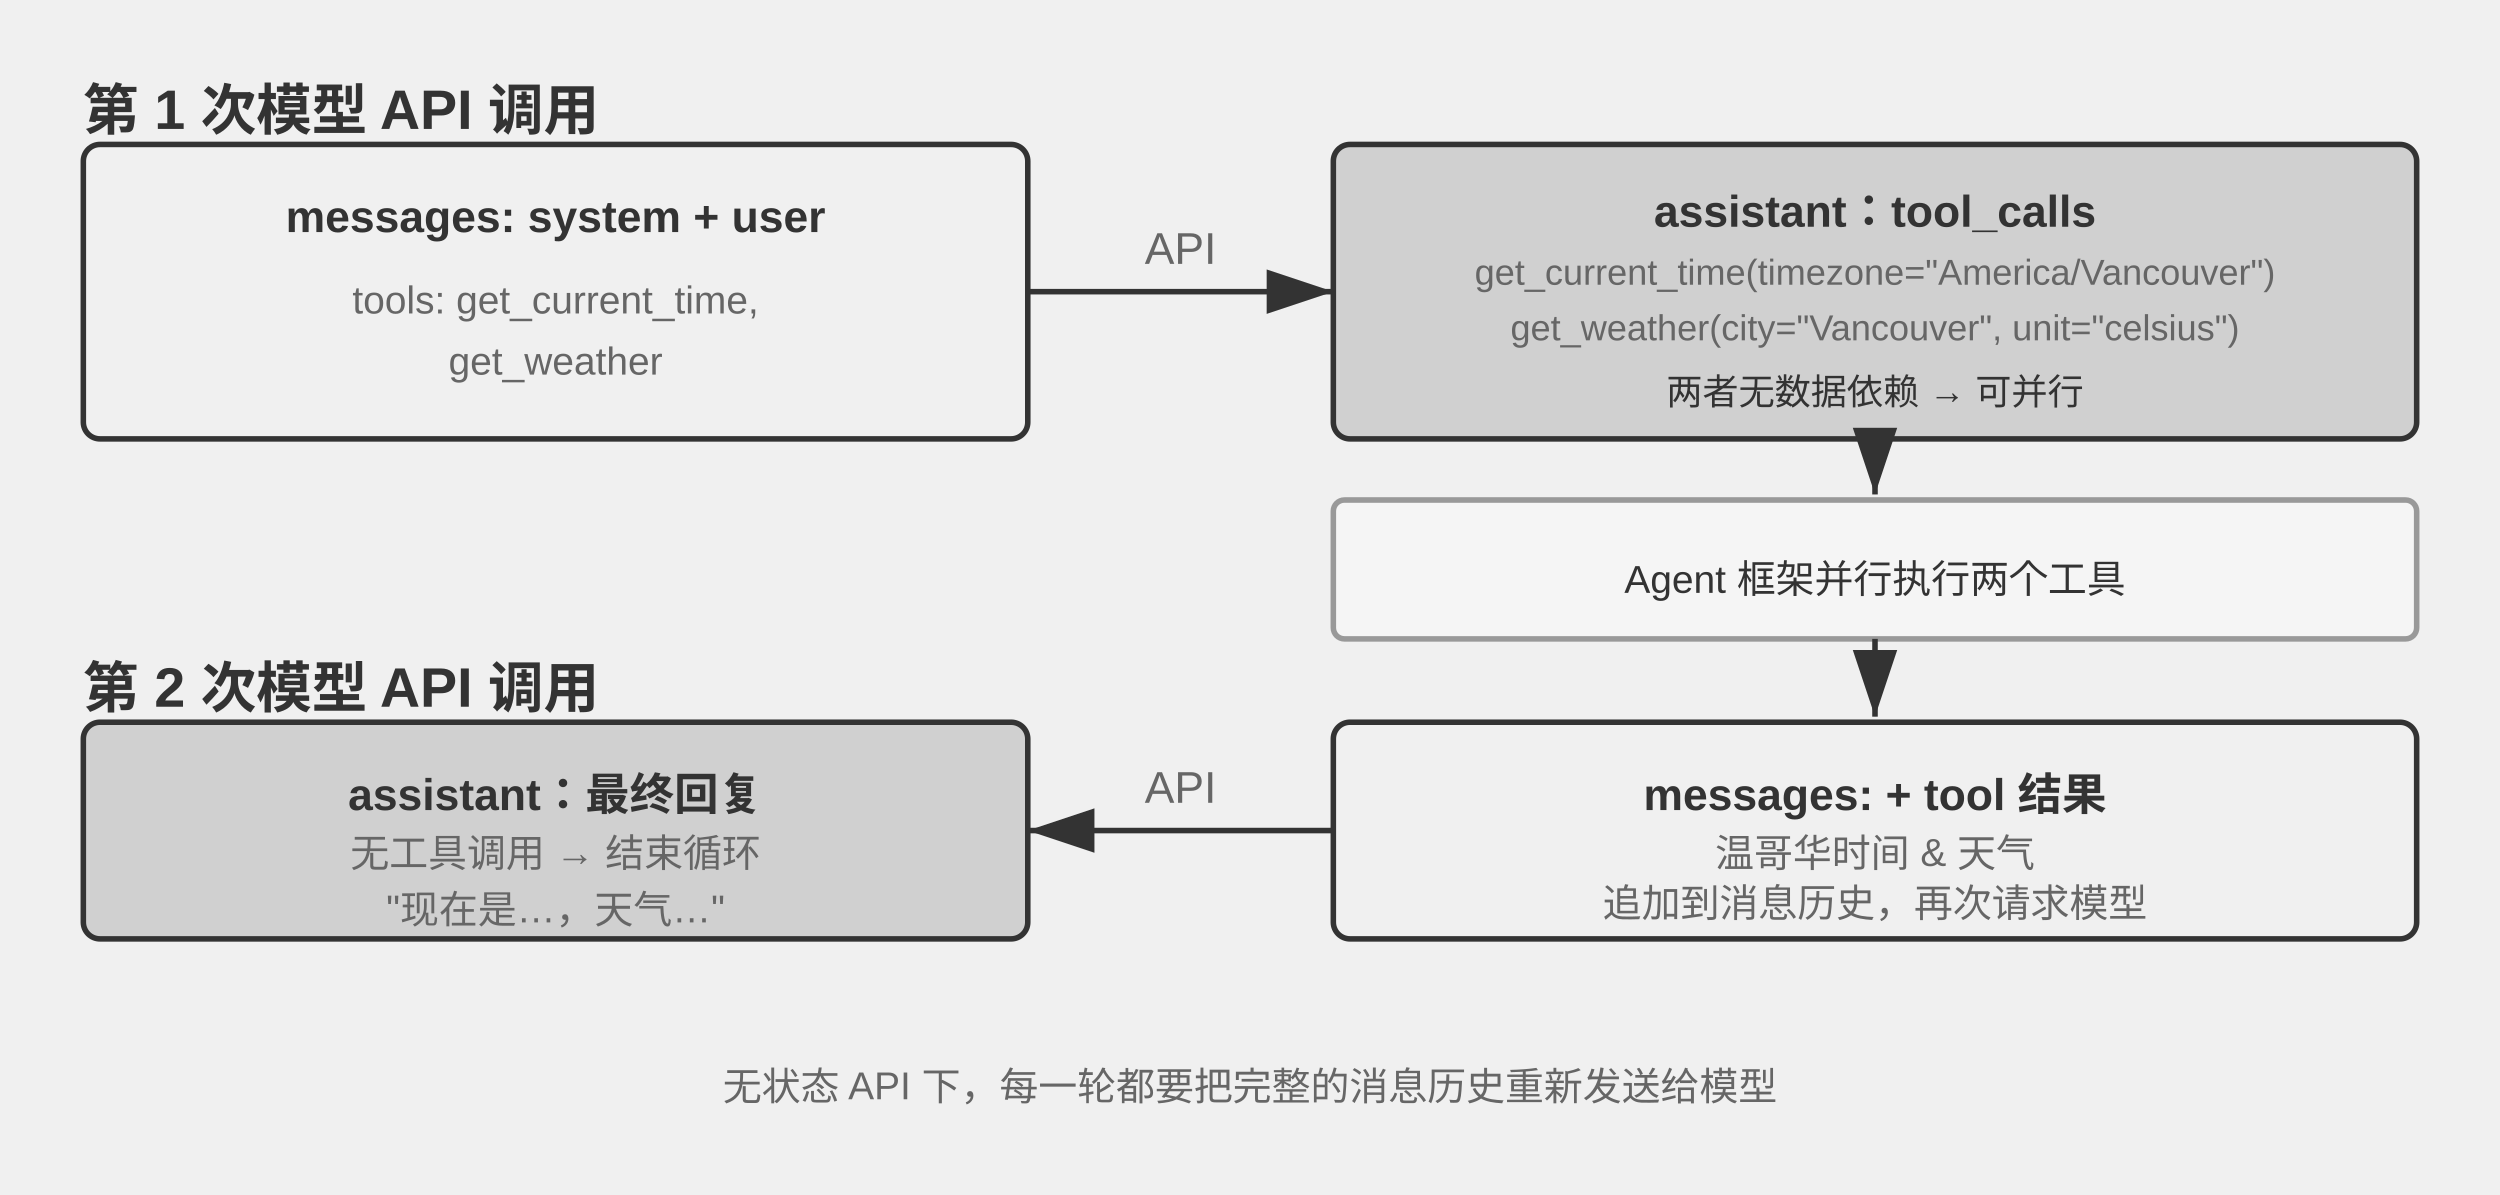
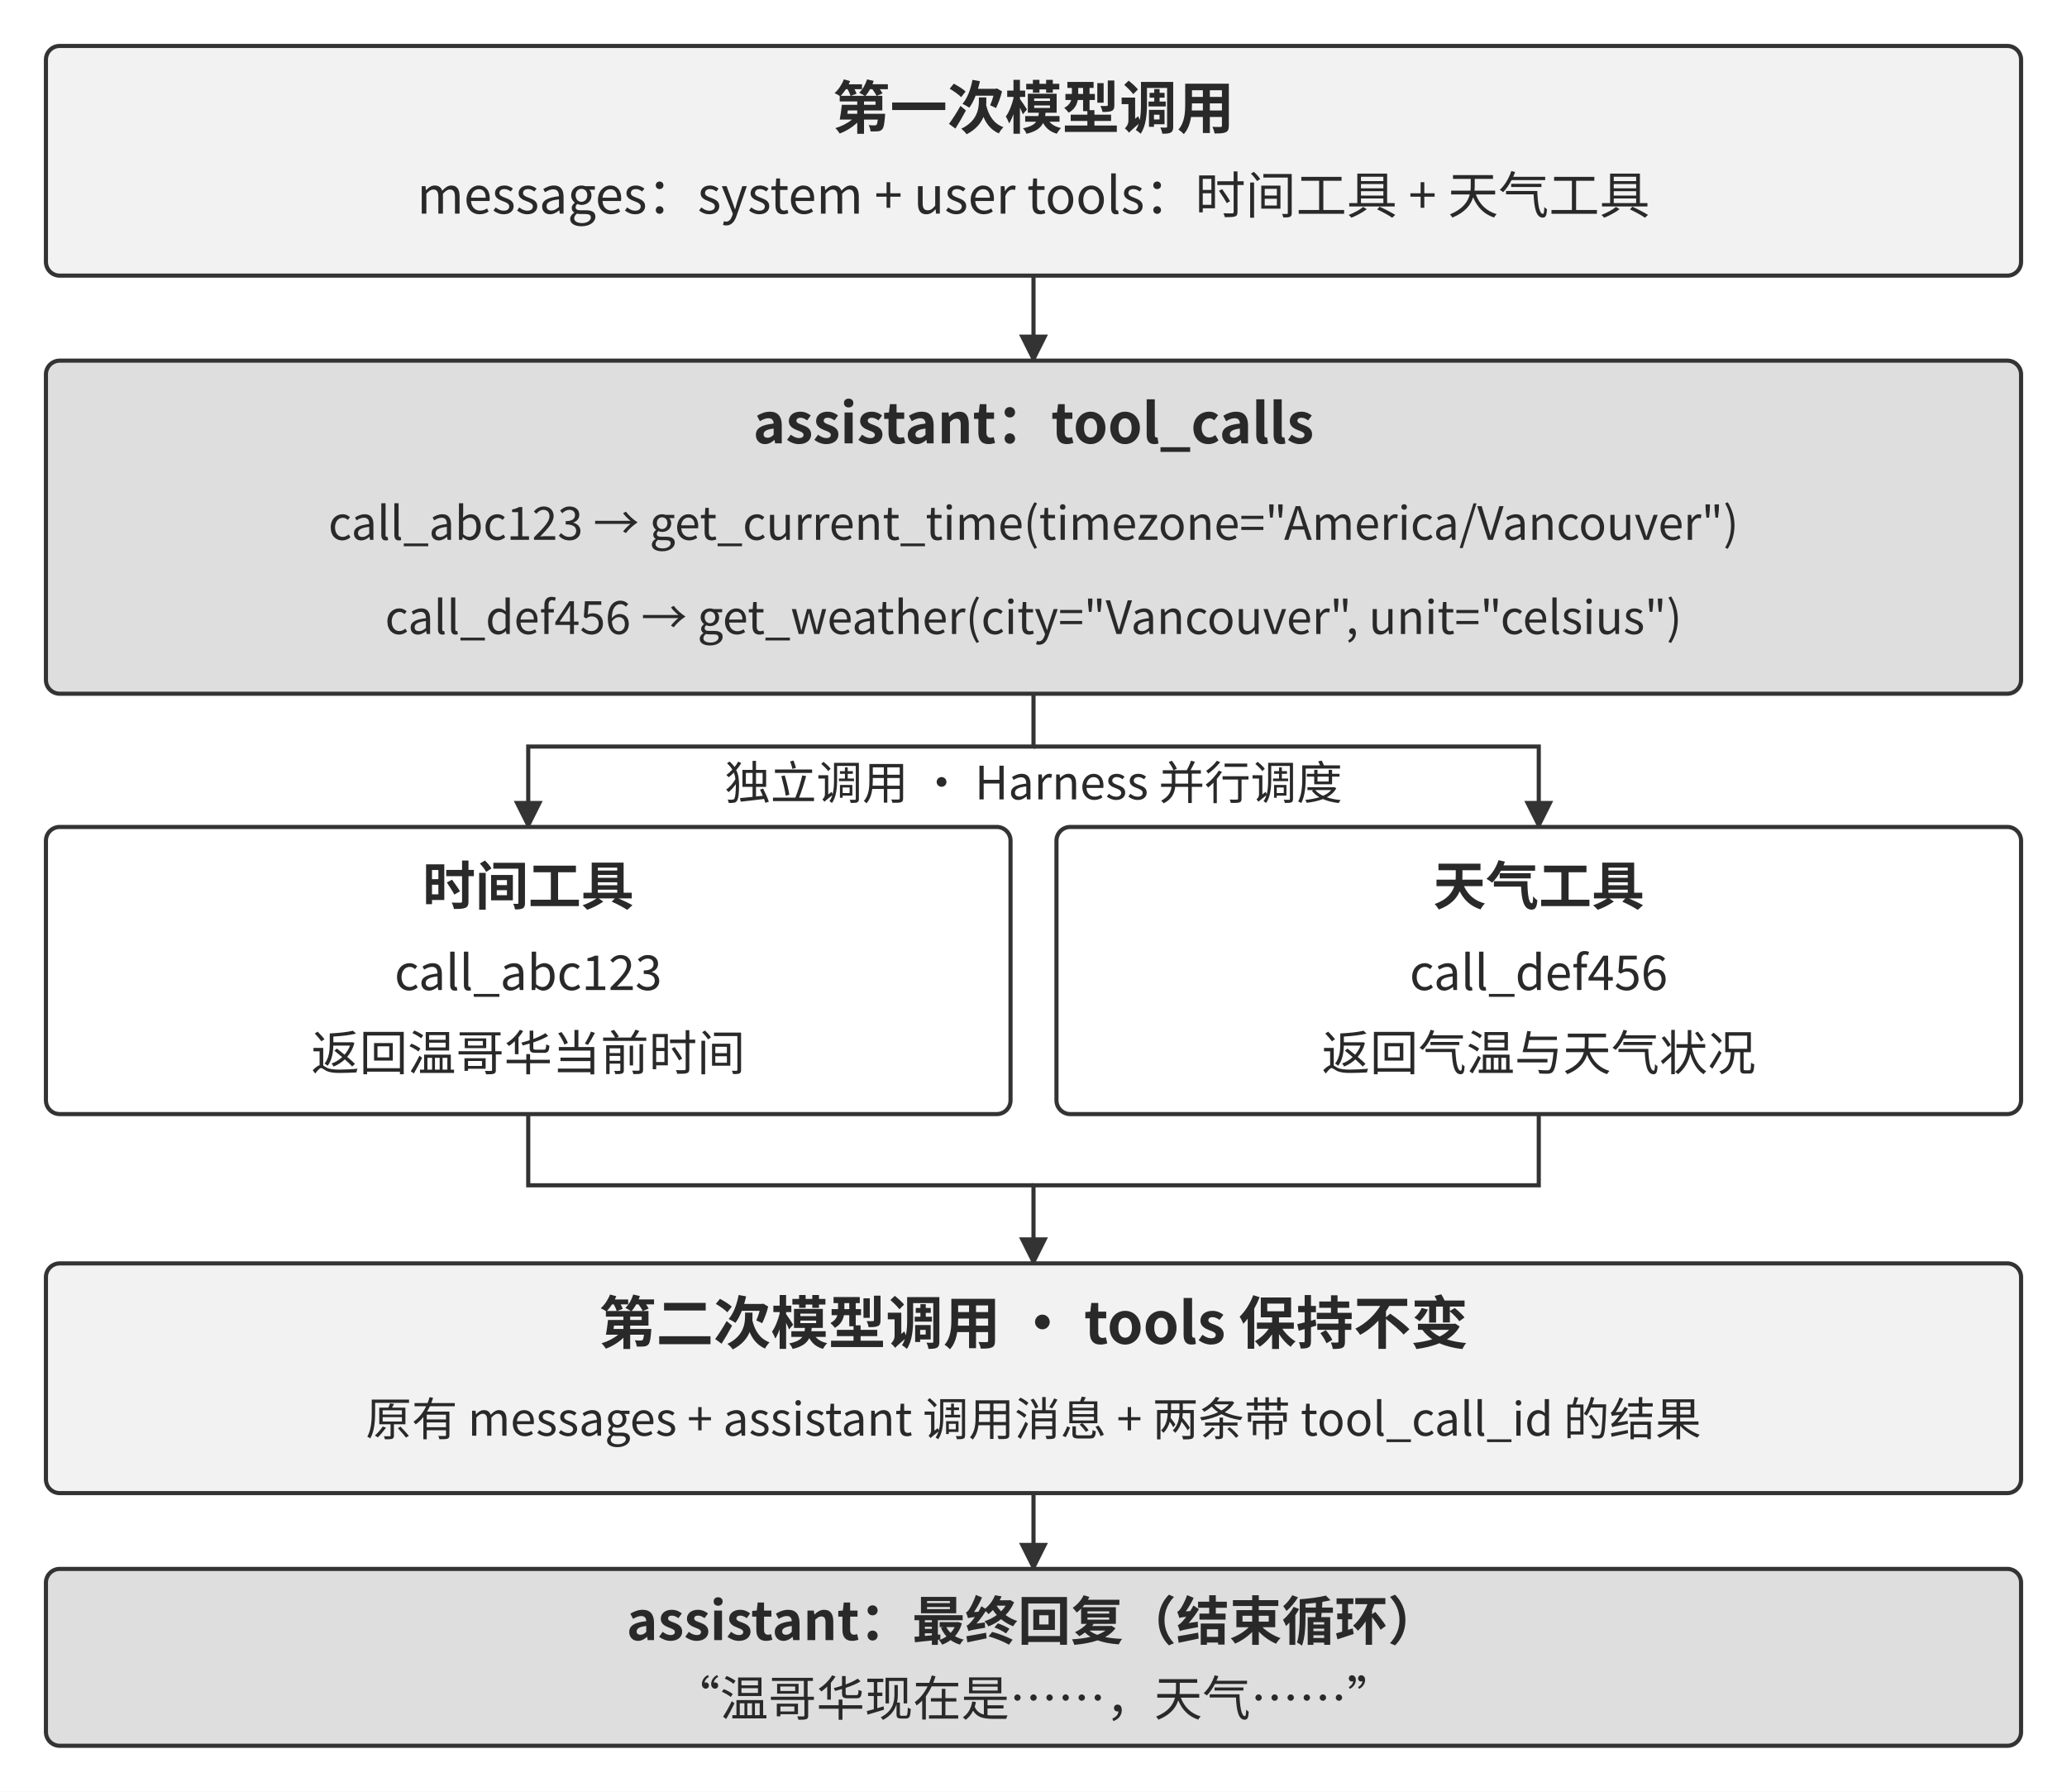
- <svg xmlns="http://www.w3.org/2000/svg" viewBox="0 40 900 430" width="900" height="430" style="background:#ffffff">
+ <svg xmlns="http://www.w3.org/2000/svg" width="150mm" height="130.00mm" viewBox="0 0 900 780" role="img" aria-labelledby="title desc">
  <defs>
-     <marker id="ah" markerWidth="12" markerHeight="8" refX="12" refY="4" orient="auto">
-       <polygon points="0 0, 12 4, 0 8" fill="#333333" />
-     </marker>
-     <marker id="ah-light" markerWidth="12" markerHeight="8" refX="12" refY="4" orient="auto">
-       <polygon points="0 0, 12 4, 0 8" fill="#999999" />
+     <marker id="arrow" viewBox="0 0 10 10" refX="9" refY="5" markerWidth="7" markerHeight="7" orient="auto-start-reverse">
+       <path d="M0 0 L10 5 L0 10 Z" fill="#333333" />
    </marker>
  </defs>
-   <text x="30" y="78" font-family="Arial, 'Helvetica Neue', Helvetica, 'PingFang SC', 'Microsoft YaHei', sans-serif" font-size="20" fill="#333333" text-anchor="start" dominant-baseline="central" font-weight="bold">第 1 次模型 API 调用</text>
-   <rect x="30" y="92" width="340" height="106" rx="6" fill="#f0f0f0" stroke="#333333" stroke-width="2" />
-   <text x="200" y="118" font-family="Arial, 'Helvetica Neue', Helvetica, 'PingFang SC', 'Microsoft YaHei', sans-serif" font-size="16" fill="#333333" text-anchor="middle" dominant-baseline="central" font-weight="bold">messages: system + user</text>
-   <text x="200" y="148" font-family="Arial, 'Helvetica Neue', Helvetica, 'PingFang SC', 'Microsoft YaHei', sans-serif" font-size="14" fill="#666666" text-anchor="middle" dominant-baseline="central" font-weight="normal">tools: get_current_time,</text>
-   <text x="200" y="170" font-family="Arial, 'Helvetica Neue', Helvetica, 'PingFang SC', 'Microsoft YaHei', sans-serif" font-size="14" fill="#666666" text-anchor="middle" dominant-baseline="central" font-weight="normal">get_weather</text>
-   <line x1="370" y1="145" x2="480" y2="145" stroke="#333333" stroke-width="2" marker-end="url(#ah)" />
-   <text x="425" y="135" font-family="Arial, 'Helvetica Neue', Helvetica, 'PingFang SC', 'Microsoft YaHei', sans-serif" font-size="16" fill="#666666" text-anchor="middle">API</text>
-   <rect x="480" y="92" width="390" height="106" rx="6" fill="#d0d0d0" stroke="#333333" stroke-width="2" />
-   <text x="675" y="112" font-family="Arial, 'Helvetica Neue', Helvetica, 'PingFang SC', 'Microsoft YaHei', sans-serif" font-size="16" fill="#333333" text-anchor="middle" dominant-baseline="central" font-weight="bold">assistant：tool_calls</text>
-   <text x="675" y="138" font-family="Arial, 'Helvetica Neue', Helvetica, 'PingFang SC', 'Microsoft YaHei', sans-serif" font-size="13" fill="#666666" text-anchor="middle" dominant-baseline="central" font-weight="normal">get_current_time(timezone="America/Vancouver")</text>
-   <text x="675" y="158" font-family="Arial, 'Helvetica Neue', Helvetica, 'PingFang SC', 'Microsoft YaHei', sans-serif" font-size="13" fill="#666666" text-anchor="middle" dominant-baseline="central" font-weight="normal">get_weather(city="Vancouver", unit="celsius")</text>
-   <text x="675" y="180" font-family="Arial, 'Helvetica Neue', Helvetica, 'PingFang SC', 'Microsoft YaHei', sans-serif" font-size="13" fill="#333333" text-anchor="middle" dominant-baseline="central" font-weight="normal">两者无数据依赖 → 可并行</text>
-   <line x1="675" y1="198" x2="675" y2="218" stroke="#333333" stroke-width="2" marker-end="url(#ah)" />
-   <rect x="480" y="220" width="390" height="50" rx="4" fill="#f5f5f5" stroke="#999999" stroke-width="2" />
-   <text x="675" y="245" font-family="Arial, 'Helvetica Neue', Helvetica, 'PingFang SC', 'Microsoft YaHei', sans-serif" font-size="14" fill="#333333" text-anchor="middle" dominant-baseline="central" font-weight="normal">Agent 框架并行执行两个工具</text>
-   <line x1="675" y1="270" x2="675" y2="298" stroke="#333333" stroke-width="2" marker-end="url(#ah)" />
-   <text x="30" y="286" font-family="Arial, 'Helvetica Neue', Helvetica, 'PingFang SC', 'Microsoft YaHei', sans-serif" font-size="20" fill="#333333" text-anchor="start" dominant-baseline="central" font-weight="bold">第 2 次模型 API 调用</text>
-   <rect x="480" y="300" width="390" height="78" rx="6" fill="#f0f0f0" stroke="#333333" stroke-width="2" />
-   <text x="675" y="322" font-family="Arial, 'Helvetica Neue', Helvetica, 'PingFang SC', 'Microsoft YaHei', sans-serif" font-size="16" fill="#333333" text-anchor="middle" dominant-baseline="central" font-weight="bold">messages: + tool 结果</text>
-   <text x="675" y="346" font-family="Arial, 'Helvetica Neue', Helvetica, 'PingFang SC', 'Microsoft YaHei', sans-serif" font-size="14" fill="#666666" text-anchor="middle" dominant-baseline="central" font-weight="normal">温哥华时间 &amp; 天气</text>
-   <text x="675" y="364" font-family="Arial, 'Helvetica Neue', Helvetica, 'PingFang SC', 'Microsoft YaHei', sans-serif" font-size="14" fill="#666666" text-anchor="middle" dominant-baseline="central" font-weight="normal">追加到消息历史，再次请求模型</text>
-   <line x1="480" y1="339" x2="370" y2="339" stroke="#333333" stroke-width="2" marker-end="url(#ah)" />
-   <text x="425" y="329" font-family="Arial, 'Helvetica Neue', Helvetica, 'PingFang SC', 'Microsoft YaHei', sans-serif" font-size="16" fill="#666666" text-anchor="middle">API</text>
-   <rect x="30" y="300" width="340" height="78" rx="6" fill="#d0d0d0" stroke="#333333" stroke-width="2" />
-   <text x="200" y="322" font-family="Arial, 'Helvetica Neue', Helvetica, 'PingFang SC', 'Microsoft YaHei', sans-serif" font-size="16" fill="#333333" text-anchor="middle" dominant-baseline="central" font-weight="bold">assistant：最终回复</text>
-   <text x="200" y="346" font-family="Arial, 'Helvetica Neue', Helvetica, 'PingFang SC', 'Microsoft YaHei', sans-serif" font-size="14" fill="#666666" text-anchor="middle" dominant-baseline="central" font-weight="normal">无工具调用 → 结束循环</text>
-   <text x="200" y="364" font-family="Arial, 'Helvetica Neue', Helvetica, 'PingFang SC', 'Microsoft YaHei', sans-serif" font-size="14" fill="#666666" text-anchor="middle" dominant-baseline="central" font-weight="normal">"现在是…，天气…"</text>
-   <text x="450" y="430" font-family="Arial, 'Helvetica Neue', Helvetica, 'PingFang SC', 'Microsoft YaHei', sans-serif" font-size="14" fill="#666666" text-anchor="middle" dominant-baseline="central" font-weight="normal">无状态 API 下，每一轮都要把完整的消息历史重新发送给模型</text>
+   <rect width="900" height="780" fill="#ffffff" />
+   <rect x="20" y="20" width="860" height="100" rx="6" fill="#f2f2f2" stroke="#333333" stroke-width="1.8" />
+   <text x="450" y="56" text-anchor="middle" font-family="Noto Sans CJK SC,Source Han Sans CN,Microsoft YaHei,sans-serif" font-size="25" font-weight="700" fill="#292929">第一次模型调用</text>
+   <text x="450" y="93" text-anchor="middle" font-family="Noto Sans CJK SC,Source Han Sans CN,Microsoft YaHei,sans-serif" font-size="22" font-weight="400" fill="#292929">messages：system + user    tools：时间工具 + 天气工具</text>
+   <path d="M 450 120 L 450 157" fill="none" stroke="#333333" stroke-width="1.8" marker-end="url(#arrow)" />
+   <rect x="20" y="157" width="860" height="145" rx="6" fill="#dedede" stroke="#333333" stroke-width="1.8" />
+   <text x="450" y="193" text-anchor="middle" font-family="Noto Sans CJK SC,Source Han Sans CN,Microsoft YaHei,sans-serif" font-size="24" font-weight="700" fill="#292929">assistant：tool_calls</text>
+   <text x="450" y="235" text-anchor="middle" font-family="Noto Sans CJK SC,Source Han Sans CN,Microsoft YaHei,sans-serif" font-size="20" font-weight="400" fill="#292929">call_abc123 → get_current_time(timezone="America/Vancouver")</text>
+   <text x="450" y="276" text-anchor="middle" font-family="Noto Sans CJK SC,Source Han Sans CN,Microsoft YaHei,sans-serif" font-size="20" font-weight="400" fill="#292929">call_def456 → get_weather(city="Vancouver", unit="celsius")</text>
+   <path d="M 450 302 L 450 325 L 230 325 L 230 360" fill="none" stroke="#333333" stroke-width="1.8" marker-end="url(#arrow)" />
+   <path d="M 450 325 L 670 325 L 670 360" fill="none" stroke="#333333" stroke-width="1.8" marker-end="url(#arrow)" />
+   <rect x="20" y="360" width="420" height="125" rx="6" fill="#ffffff" stroke="#333333" stroke-width="1.8" />
+   <text x="230" y="394" text-anchor="middle" font-family="Noto Sans CJK SC,Source Han Sans CN,Microsoft YaHei,sans-serif" font-size="23" font-weight="700" fill="#292929">时间工具</text>
+   <text x="230" y="431" text-anchor="middle" font-family="Noto Sans CJK SC,Source Han Sans CN,Microsoft YaHei,sans-serif" font-size="21" font-weight="400" fill="#292929">call_abc123</text>
+   <text x="230" y="466" text-anchor="middle" font-family="Noto Sans CJK SC,Source Han Sans CN,Microsoft YaHei,sans-serif" font-size="21" font-weight="400" fill="#292929">返回温哥华当前时间</text>
+   <rect x="460" y="360" width="420" height="125" rx="6" fill="#ffffff" stroke="#333333" stroke-width="1.8" />
+   <text x="670" y="394" text-anchor="middle" font-family="Noto Sans CJK SC,Source Han Sans CN,Microsoft YaHei,sans-serif" font-size="23" font-weight="700" fill="#292929">天气工具</text>
+   <text x="670" y="431" text-anchor="middle" font-family="Noto Sans CJK SC,Source Han Sans CN,Microsoft YaHei,sans-serif" font-size="21" font-weight="400" fill="#292929">call_def456</text>
+   <text x="670" y="466" text-anchor="middle" font-family="Noto Sans CJK SC,Source Han Sans CN,Microsoft YaHei,sans-serif" font-size="21" font-weight="400" fill="#292929">返回气温与天气状况</text>
+   <text x="450" y="348" text-anchor="middle" font-family="Noto Sans CJK SC,Source Han Sans CN,Microsoft YaHei,sans-serif" font-size="20" font-weight="400" fill="#292929">独立调用 · Harness 并行调度</text>
+   <path d="M 230 485 L 230 516 L 450 516" fill="none" stroke="#333333" stroke-width="1.8" />
+   <path d="M 670 485 L 670 516 L 450 516 L 450 550" fill="none" stroke="#333333" stroke-width="1.8" marker-end="url(#arrow)" />
+   <rect x="20" y="550" width="860" height="100" rx="6" fill="#f2f2f2" stroke="#333333" stroke-width="1.8" />
+   <text x="450" y="585" text-anchor="middle" font-family="Noto Sans CJK SC,Source Han Sans CN,Microsoft YaHei,sans-serif" font-size="25" font-weight="700" fill="#292929">第二次模型调用 · tools 保持不变</text>
+   <text x="450" y="625" text-anchor="middle" font-family="Noto Sans CJK SC,Source Han Sans CN,Microsoft YaHei,sans-serif" font-size="20" font-weight="400" fill="#292929">原有 messages + assistant 调用消息 + 两条带 tool_call_id 的结果</text>
+   <path d="M 450 650 L 450 683" fill="none" stroke="#333333" stroke-width="1.8" marker-end="url(#arrow)" />
+   <rect x="20" y="683" width="860" height="77" rx="6" fill="#dedede" stroke="#333333" stroke-width="1.8" />
+   <text x="450" y="714" text-anchor="middle" font-family="Noto Sans CJK SC,Source Han Sans CN,Microsoft YaHei,sans-serif" font-size="23" font-weight="700" fill="#292929">assistant：最终回复（结束循环）</text>
+   <text x="450" y="747" text-anchor="middle" font-family="Noto Sans CJK SC,Source Han Sans CN,Microsoft YaHei,sans-serif" font-size="21" font-weight="400" fill="#292929">“温哥华现在是……，天气……”</text>
</svg>
